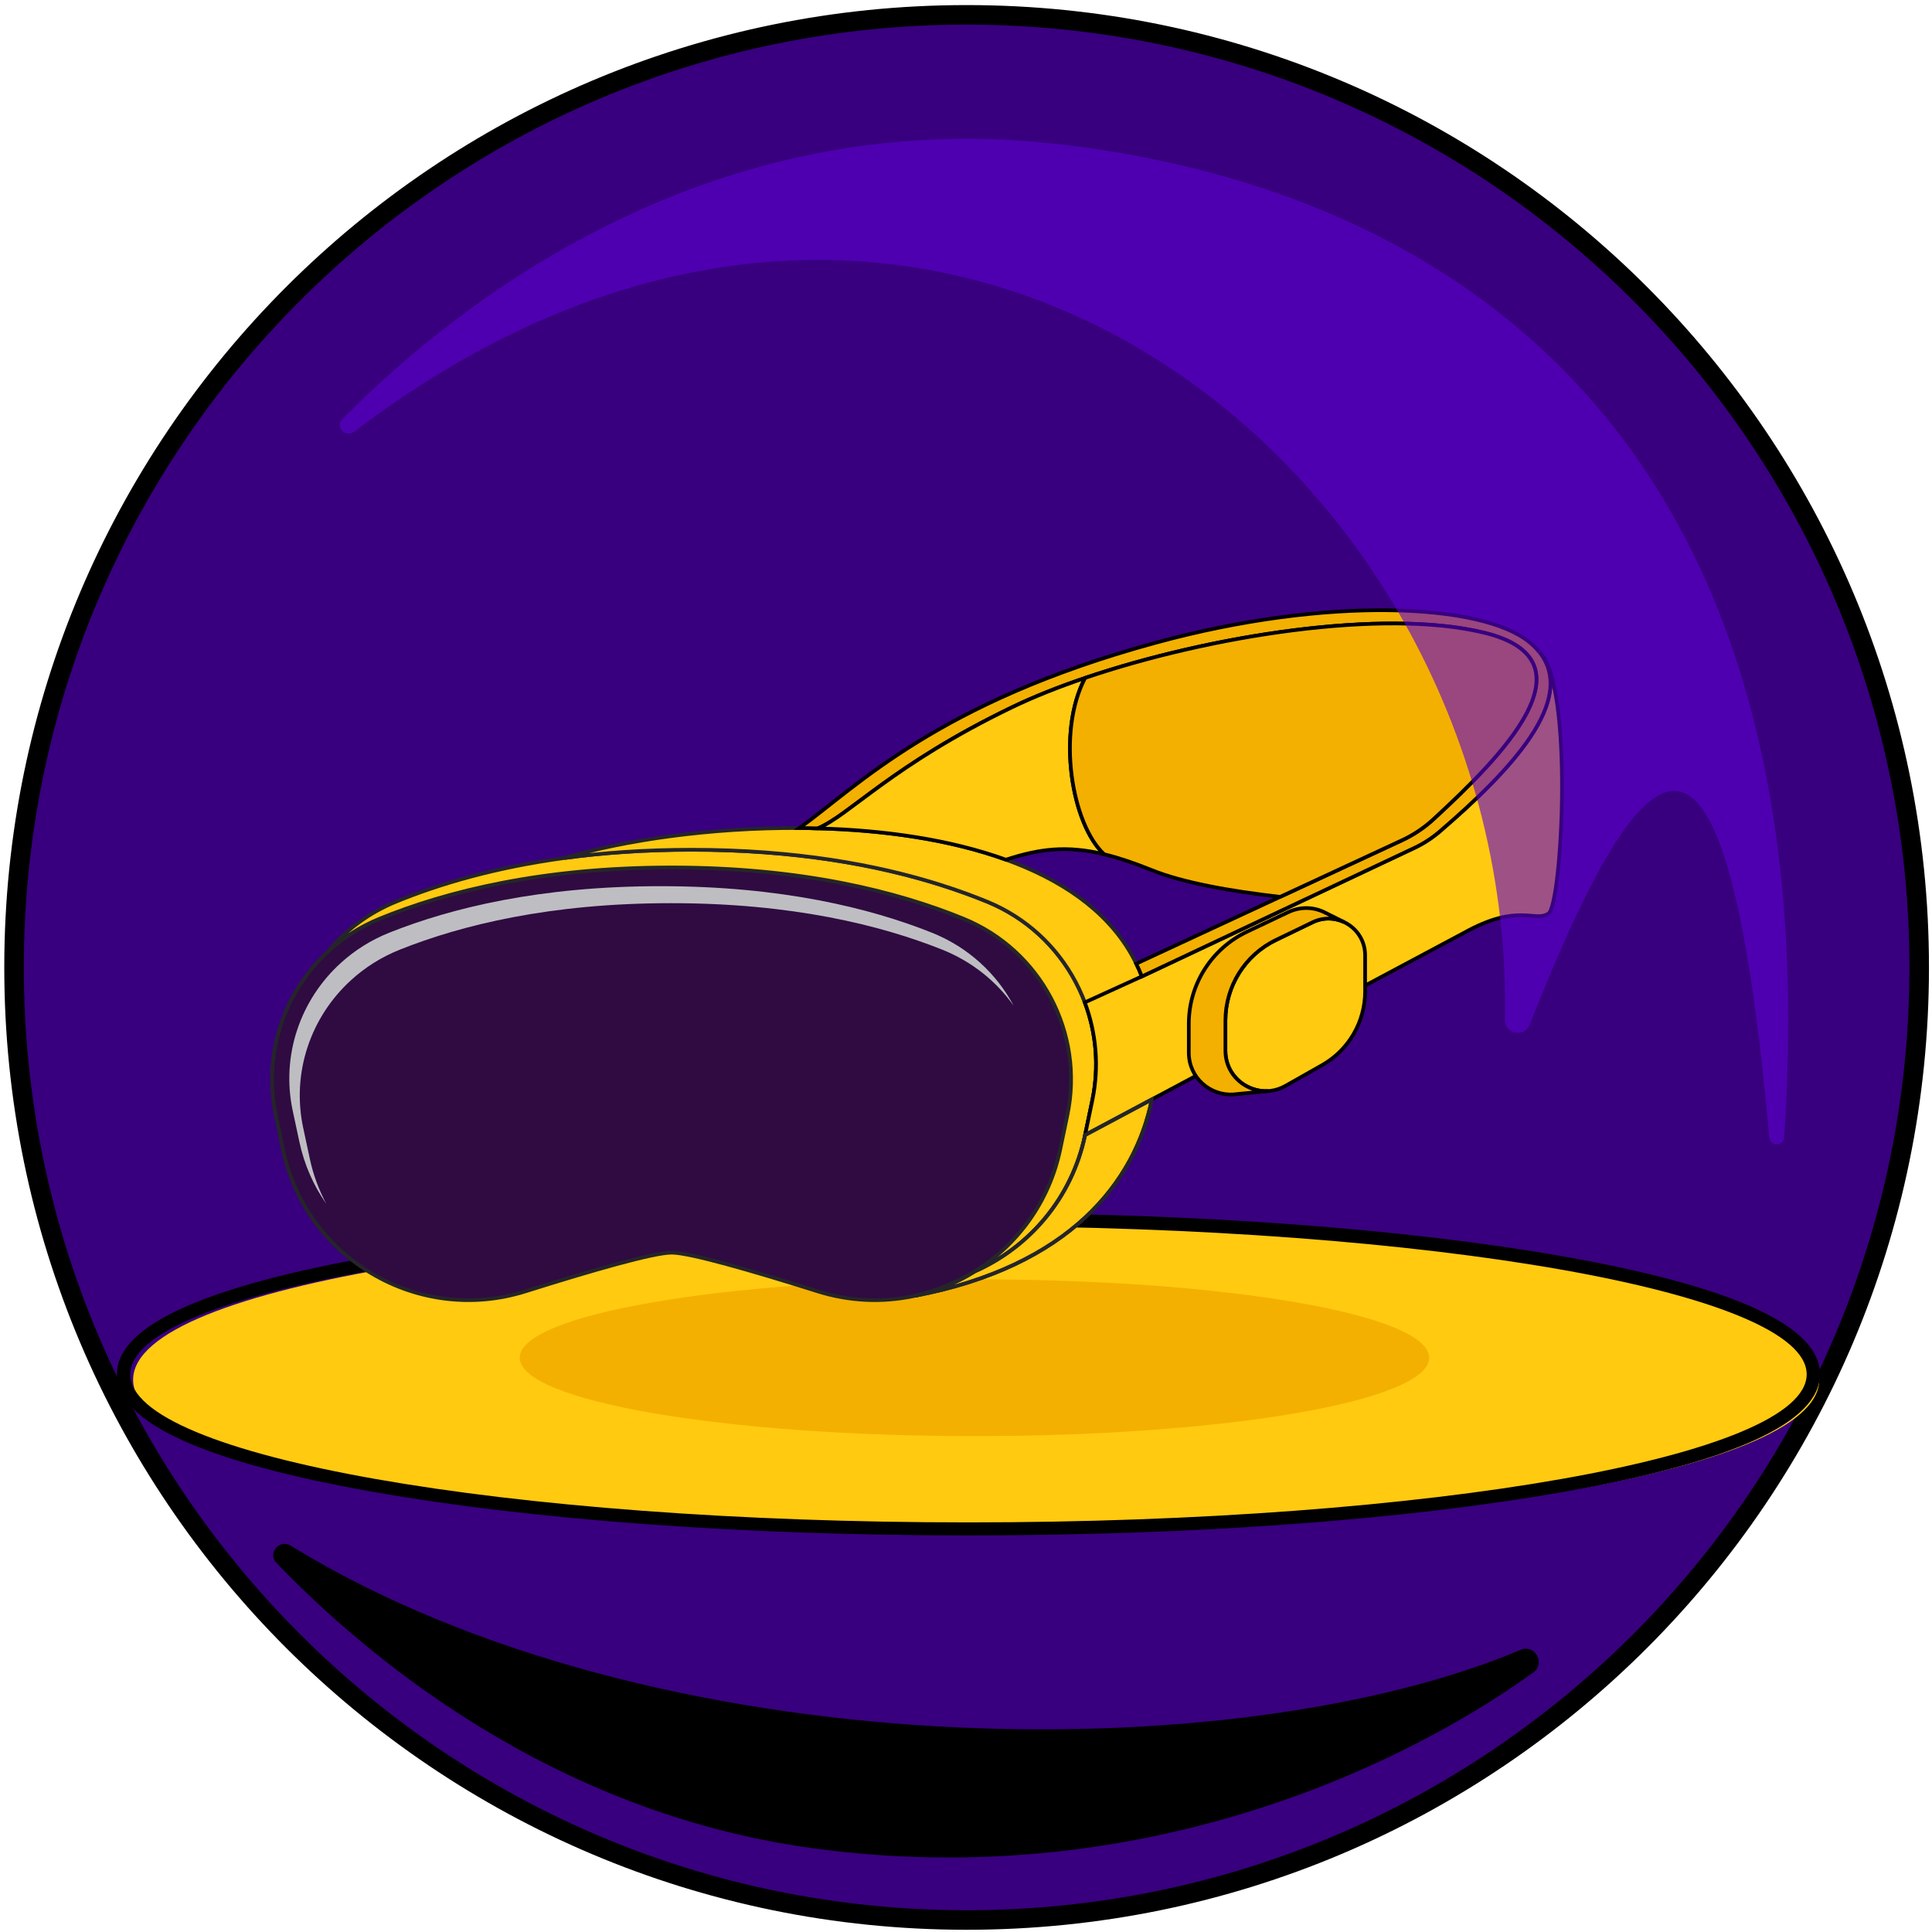
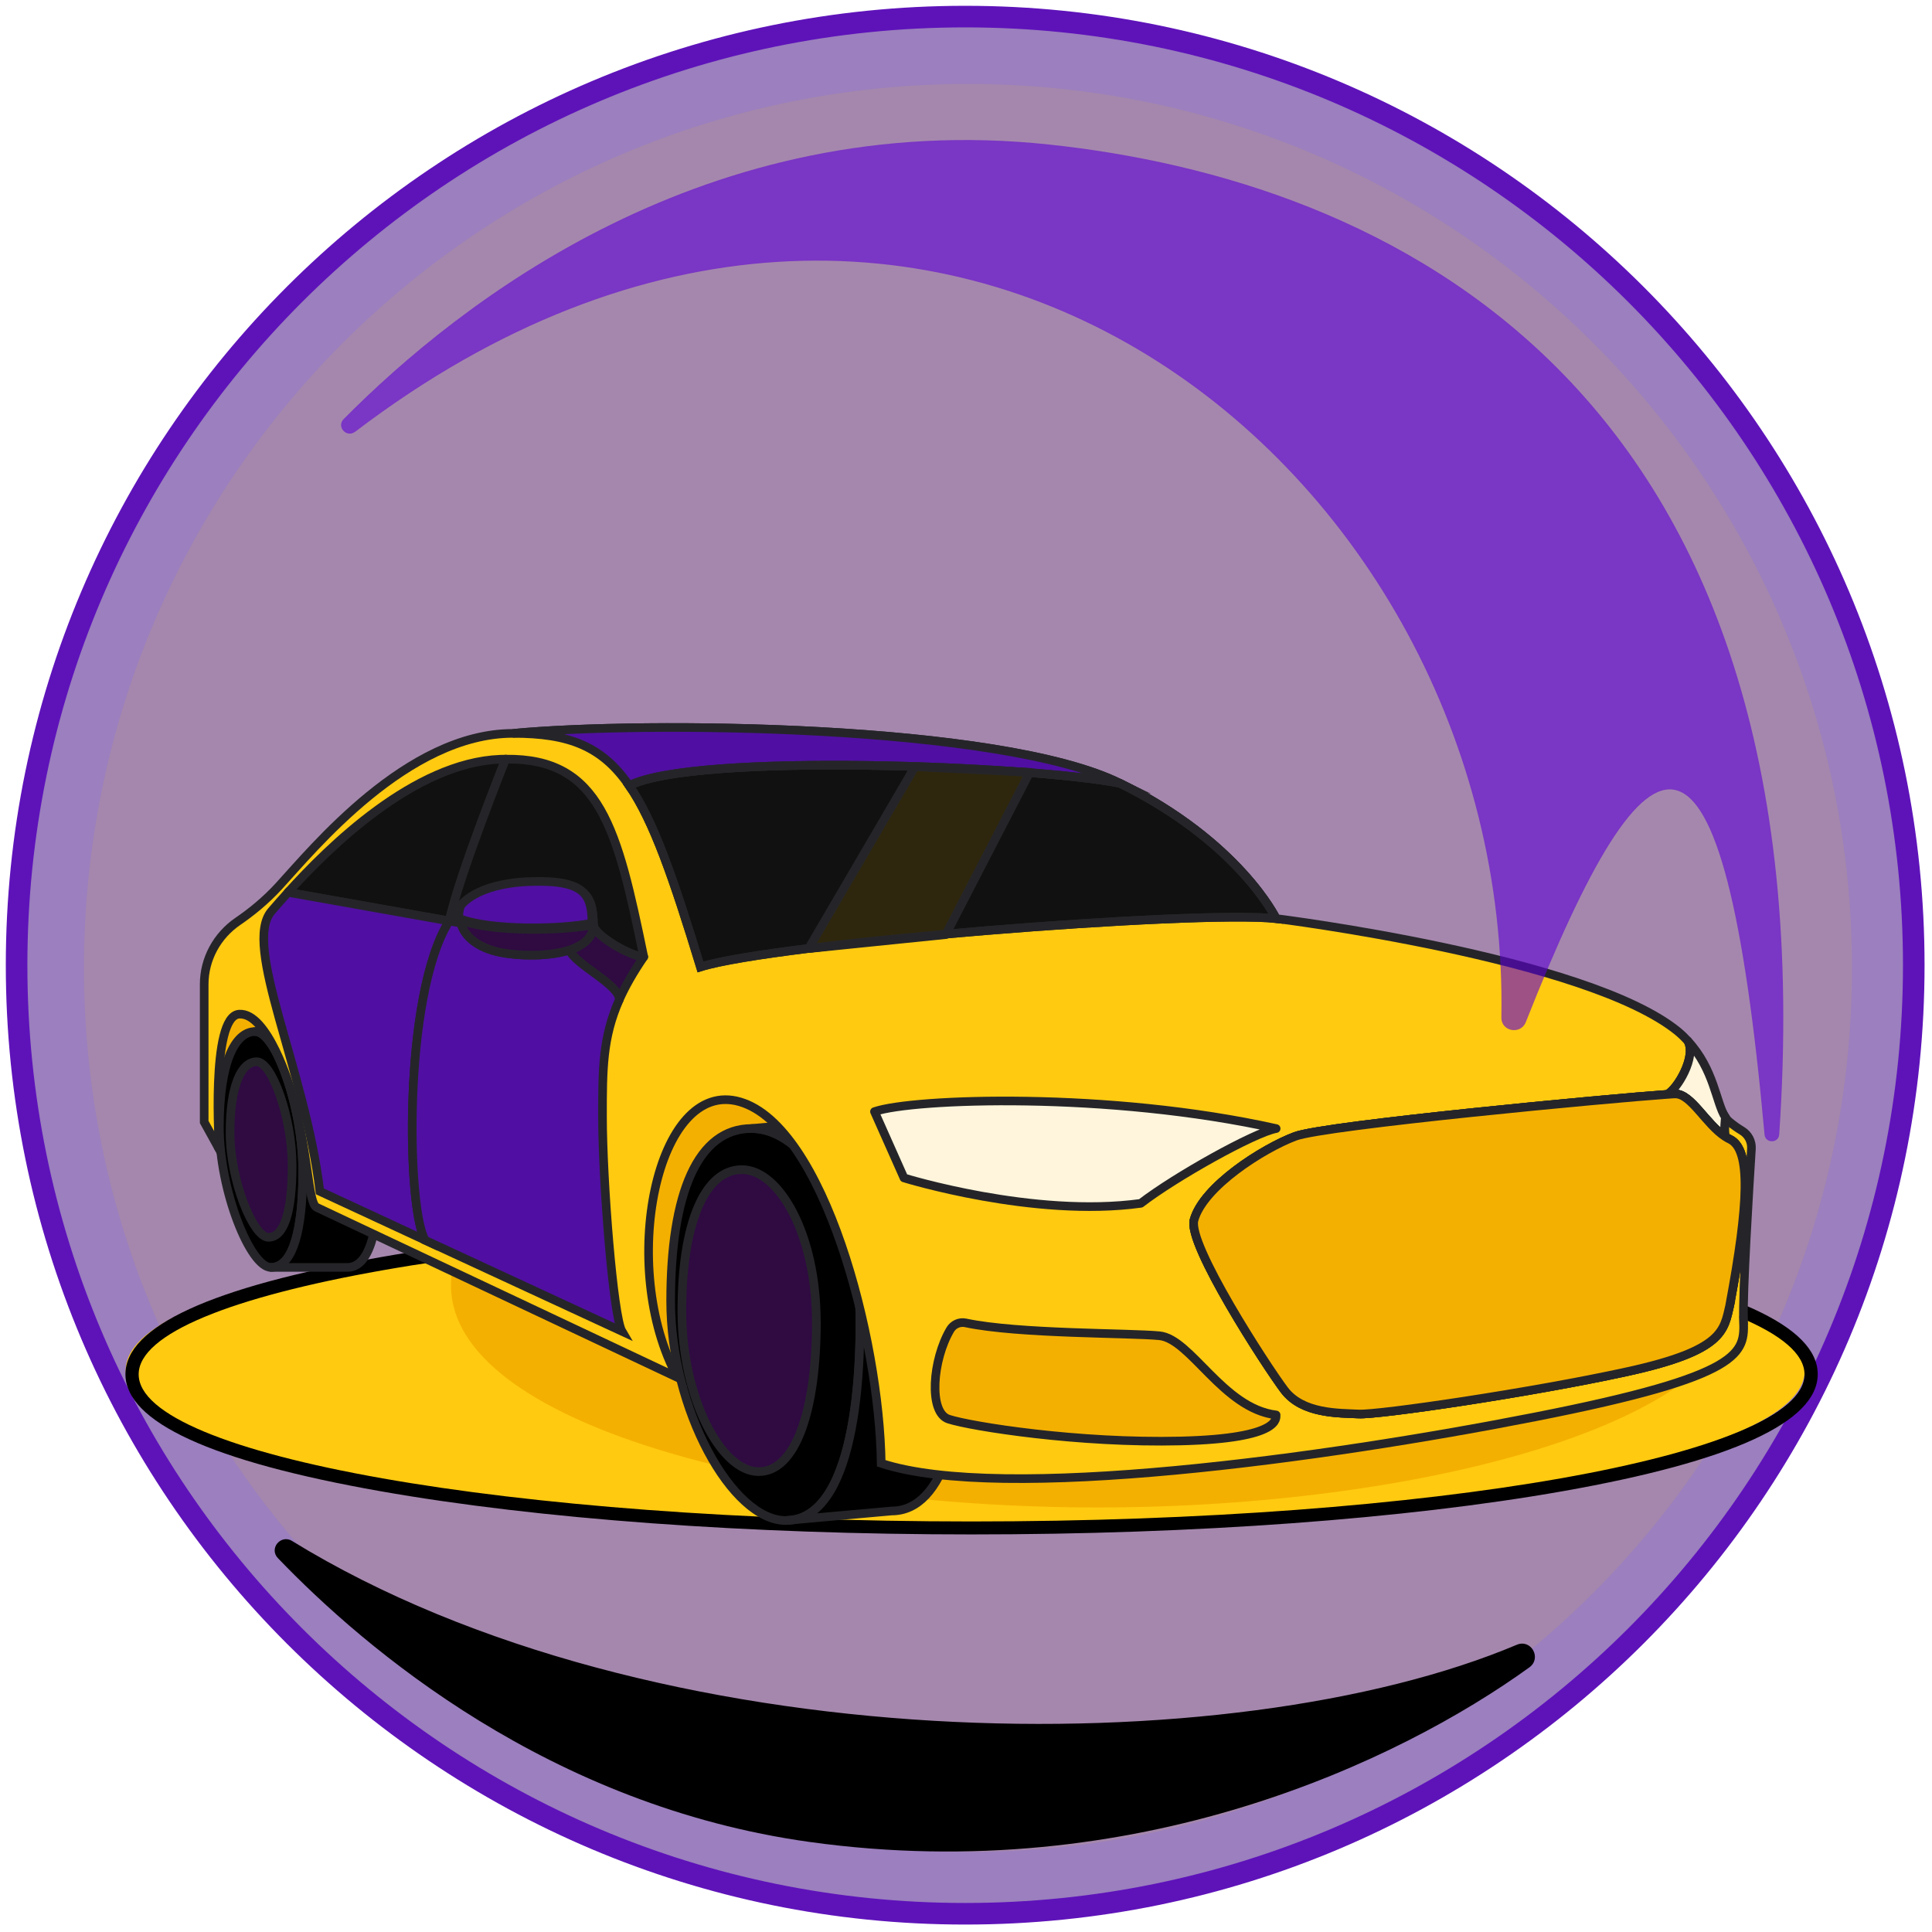
- <svg xmlns="http://www.w3.org/2000/svg" width="209" height="209" viewBox="0 0 209 209" fill="none">
-   <path d="M104.567 207.703C161.479 207.703 207.616 161.567 207.616 104.655C207.616 47.743 161.479 1.606 104.567 1.606C47.655 1.606 1.519 47.743 1.519 104.655C1.519 161.567 47.655 207.703 104.567 207.703Z" fill="#38007E" stroke="black" stroke-width="2.113" stroke-miterlimit="10" stroke-linecap="round" />
-   <path d="M105.602 165.965C60.769 165.965 14.4 159.718 14.4 149.264C14.4 138.81 60.769 132.563 105.602 132.563C150.434 132.563 196.803 138.81 196.803 149.264C196.803 159.718 150.434 165.965 105.602 165.965Z" fill="#FFCA10" />
-   <ellipse cx="105.415" cy="146.876" rx="49.191" ry="8.481" fill="#F4B000" />
-   <path d="M104.766 132.654C154.847 132.654 195.443 139.821 195.443 148.672C195.443 157.522 154.847 164.689 104.766 164.689C54.686 164.689 14.089 157.522 14.089 148.672C14.089 139.821 54.686 132.654 104.766 132.654ZM104.766 131.215C80.46 131.215 57.607 132.885 40.396 135.921C21.99 139.174 12.65 143.462 12.65 148.657C12.65 153.852 21.99 158.141 40.396 161.393C57.607 164.43 80.46 166.099 104.766 166.099C129.073 166.099 151.925 164.43 169.137 161.393C187.543 158.141 196.883 153.852 196.883 148.657C196.883 143.462 187.543 139.174 169.137 135.921C151.925 132.885 129.073 131.215 104.766 131.215Z" fill="black" />
-   <path d="M115.475 120.62L114.701 124.316C113.503 130.058 110.037 134.69 105.47 137.532C103.478 138.775 101.279 139.674 98.967 140.18C98.914 140.193 98.858 140.201 98.805 140.213C95.485 140.909 91.938 140.792 88.448 139.691C81.273 137.431 74.604 135.508 72.652 135.508C70.701 135.508 64.032 137.431 56.857 139.691C45.281 143.339 33.081 136.2 30.603 124.316L29.83 120.62C28.453 114.016 30.716 107.371 35.421 102.998C37.033 101.496 38.932 100.261 41.07 99.386C48.309 96.427 58.639 93.843 72.652 93.843C86.666 93.843 96.995 96.427 104.235 99.386C112.612 102.816 117.325 111.756 115.475 120.62Z" fill="#2F0B41" stroke="#252529" stroke-width="0.398" stroke-miterlimit="10" />
-   <path fill-rule="evenodd" clip-rule="evenodd" d="M109.659 108.806C107.795 106.166 105.158 104.022 101.938 102.735C95.211 100.048 85.613 97.703 72.591 97.703C59.569 97.703 49.971 100.048 43.244 102.735C41.257 103.529 39.493 104.65 37.995 106.013C33.623 109.983 31.52 116.014 32.799 122.008L33.518 125.364C33.889 127.104 34.495 128.731 35.296 130.224C33.926 128.264 32.917 126.009 32.387 123.526L31.668 120.17C30.389 114.175 32.492 108.144 36.864 104.175C38.362 102.811 40.126 101.69 42.113 100.896C48.84 98.21 58.438 95.865 71.46 95.865C84.482 95.865 94.08 98.21 100.807 100.896C104.746 102.471 107.812 105.327 109.659 108.806Z" fill="#BEBEC2" />
-   <path d="M118.165 119.038L117.383 122.783C115.954 129.63 111.338 134.922 105.467 137.53C110.035 134.687 113.5 130.055 114.699 124.314L115.472 120.617C117.323 111.754 112.61 102.814 104.232 99.384C96.993 96.424 86.659 93.841 72.65 93.841C58.64 93.841 48.307 96.424 41.067 99.384C38.929 100.259 37.031 101.494 35.419 102.996C37.35 100.655 39.869 98.756 42.837 97.542C47.562 95.606 53.587 93.833 61.074 92.816C65.2 92.254 69.771 91.926 74.808 91.926C85.999 91.926 94.875 93.553 101.718 95.716C103.552 96.295 105.236 96.91 106.783 97.542C115.266 101.012 120.04 110.065 118.165 119.038Z" fill="#FFCA10" stroke="#252529" stroke-width="0.398" stroke-miterlimit="10" />
-   <path d="M124.602 118.931C122.812 127.867 115.69 136.998 98.968 140.176C101.28 139.67 103.478 138.771 105.47 137.528C111.342 134.921 115.957 129.629 117.387 122.782L118.168 119.036C120.043 110.064 115.269 101.01 106.786 97.54C105.24 96.908 103.555 96.293 101.721 95.714C94.878 93.552 86.003 91.924 74.811 91.924C69.774 91.924 65.203 92.252 61.077 92.815C67.487 90.891 76.872 89.519 86.477 89.576C87.141 89.576 87.8 89.588 88.465 89.608H88.469C95.611 89.794 102.77 90.806 108.819 92.997C114.747 95.139 119.606 98.41 122.339 103.152C122.541 103.5 122.732 103.865 122.914 104.245C123.132 104.686 123.335 105.152 123.521 105.63C124.987 109.367 125.566 114.121 124.602 118.931Z" fill="#FFCA10" stroke="#252529" stroke-width="0.398" stroke-miterlimit="10" />
-   <path d="M167.518 98.816C166.044 99.832 164.287 97.601 158.339 100.929L147.674 106.618L132.664 114.627L129.36 116.392L124.598 118.931L117.383 122.782L118.164 119.036C118.925 115.392 118.589 111.732 117.35 108.44L123.517 105.63L141.163 97.305H141.167L152.986 91.73C153.986 91.26 154.913 90.657 155.751 89.94C163.473 83.304 170.644 75.679 166.518 70.537C170.263 73.882 168.984 97.811 167.518 98.816Z" fill="#FFCA10" stroke="black" stroke-width="0.398" stroke-miterlimit="10" />
-   <path d="M124.599 118.934C122.81 127.87 115.687 137.001 98.965 140.179C101.277 139.673 103.475 138.774 105.468 137.531C111.339 134.923 115.955 129.631 117.384 122.784L124.599 118.934Z" stroke="#252529" stroke-width="0.398" stroke-miterlimit="10" />
-   <path d="M147.676 103.337V107.24C147.676 110.548 145.898 113.601 143.015 115.229L139.063 117.464C138.545 117.759 138.002 117.933 137.46 118.002L137.193 118.027C136.585 118.067 135.982 117.974 135.427 117.763C133.808 117.172 132.561 115.638 132.561 113.674V110.398C132.561 106.685 134.682 103.3 138.027 101.689L141.995 99.769C142.776 99.393 143.594 99.296 144.355 99.429C144.712 99.486 145.06 99.595 145.384 99.745L145.493 99.798C146.756 100.438 147.676 101.737 147.676 103.337Z" fill="#FFCA10" stroke="black" stroke-width="0.398" stroke-miterlimit="10" />
-   <path d="M145.386 99.743C145.062 99.593 144.714 99.484 144.358 99.427C143.597 99.293 142.779 99.39 141.997 99.767L138.029 101.686C134.685 103.298 132.563 106.683 132.563 110.396V113.671C132.563 115.635 133.81 117.17 135.43 117.761C135.984 117.971 136.588 118.065 137.195 118.024L133.668 118.368L133.401 118.393C130.935 118.546 128.603 116.611 128.603 113.878V110.756C128.603 106.492 131.061 102.613 134.911 100.787L139.369 98.674C140.669 98.058 142.058 98.119 143.212 98.658L143.406 98.755L145.386 99.743Z" fill="#F4B000" stroke="black" stroke-width="0.398" stroke-miterlimit="10" />
-   <path d="M155.756 89.942C154.918 90.659 153.991 91.262 152.991 91.732L141.172 97.307H141.168L123.522 105.632C123.336 105.154 123.133 104.689 122.915 104.247L138.479 97.02H138.483L151.626 90.918C152.885 90.335 154.043 89.565 155.064 88.626C162.291 81.961 172.863 71.458 160.579 68.454C149.646 65.781 130.838 68.77 117.388 73.337C114.46 74.329 111.788 75.398 109.504 76.499C96.515 82.763 91.895 88.189 88.469 89.61H88.465C87.801 89.59 87.141 89.578 86.477 89.578C92.612 85.201 101.281 75.993 125.077 69.515C143.625 64.461 160.263 65.263 165.413 69.442C165.842 69.79 166.211 70.154 166.515 70.531C166.519 70.531 166.519 70.535 166.523 70.539C170.649 75.681 163.478 83.306 155.756 89.942Z" fill="#F4B000" stroke="black" stroke-width="0.398" stroke-miterlimit="10" />
-   <path d="M166.512 70.532C166.491 70.511 166.471 70.495 166.45 70.478" stroke="#252529" stroke-width="0.398" stroke-miterlimit="10" />
-   <path d="M119.443 92.414C115.438 91.446 112.482 91.803 108.818 93.001C102.769 90.811 95.61 89.798 88.468 89.612C91.893 88.191 96.513 82.765 109.502 76.501C111.786 75.4 114.458 74.331 117.386 73.339C114.264 79.259 115.948 89.191 119.443 92.414Z" fill="#FFCA10" stroke="black" stroke-width="0.398" stroke-miterlimit="10" />
-   <path d="M155.064 88.625C154.044 89.564 152.886 90.334 151.626 90.917L138.483 97.019H138.479C132.96 96.387 127.931 95.476 124.563 94.116C122.639 93.338 120.967 92.779 119.445 92.411C115.95 89.188 114.266 79.256 117.388 73.336C130.839 68.769 149.646 65.781 160.579 68.453C172.864 71.457 162.292 81.96 155.064 88.625Z" fill="#F4B000" stroke="black" stroke-width="0.398" stroke-miterlimit="10" />
-   <path opacity="0.6" d="M38.297 46.71C100.62 -0.721 163.905 50.688 162.814 110.34C162.785 111.862 164.91 112.25 165.47 110.843C179.041 76.508 186.967 73.966 191.405 123.063C191.491 124.04 192.941 124.026 192.999 123.035C198.613 40.679 149.617 19.34 113.687 15.506C76.538 11.542 49.67 32.58 37.047 45.332C36.229 46.15 37.363 47.414 38.282 46.71H38.297Z" fill="#5E00D4" />
-   <path d="M31.444 167.208C70.604 191.247 133.659 191.491 164.49 178.481C166.056 177.82 167.219 179.946 165.855 180.936C151.753 191.118 123.147 204.832 87.692 199.906C59.431 195.986 39.413 178.969 29.907 169.075C28.902 168.027 30.223 166.447 31.458 167.208H31.444Z" fill="black" />
+ <svg xmlns="http://www.w3.org/2000/svg" width="141" height="141" viewBox="0 0 141 141" fill="none">
+   <g id="Group">
+     <path id="Vector" d="M70.44 139.669C108.674 139.669 139.669 108.674 139.669 70.44C139.669 32.206 108.674 1.211 70.44 1.211C32.206 1.211 1.211 32.206 1.211 70.44C1.211 108.674 32.206 139.669 70.44 139.669Z" fill="#38007E" fill-opacity="0.5" stroke="#5E13B9" stroke-width="1.575" stroke-miterlimit="10" stroke-linecap="round" />
+     <path id="Vector_2" opacity="0.1" d="M70.644 135.16C106.275 135.16 135.16 106.275 135.16 70.643C135.16 35.012 106.275 6.127 70.644 6.127C35.012 6.127 6.127 35.012 6.127 70.643C6.127 106.275 35.012 135.16 70.644 135.16Z" fill="#FFCA10" />
+     <g id="Group_2">
+       <path id="Vector_3" d="M70.441 111.232C40.322 111.232 9.171 107.036 9.171 100.012C9.171 92.989 40.322 88.793 70.441 88.793C100.56 88.793 131.711 92.989 131.711 100.012C131.711 107.036 100.56 111.232 70.441 111.232Z" fill="#FFCA10" />
+       <path id="Vector_4" d="M80.114 110.018C56.913 110.018 32.916 103.954 32.916 93.805C32.916 83.656 56.913 77.592 80.114 77.592C103.315 77.592 127.312 83.656 127.312 93.805C127.312 103.954 103.315 110.018 80.114 110.018Z" fill="#F4B000" />
+       <path id="Vector_5" d="M70.908 89.564C104.48 89.564 131.695 94.368 131.695 100.301C131.695 106.234 104.48 111.038 70.908 111.038C37.335 111.038 10.12 106.234 10.12 100.301C10.12 94.368 37.335 89.564 70.908 89.564ZM70.908 88.599C54.613 88.599 39.294 89.718 27.755 91.753C15.416 93.934 9.155 96.809 9.155 100.291C9.155 103.774 15.416 106.649 27.755 108.829C39.294 110.865 54.613 111.984 70.908 111.984C87.202 111.984 102.522 110.865 114.06 108.829C126.399 106.649 132.66 103.774 132.66 100.291C132.66 96.809 126.399 93.934 114.06 91.753C102.522 89.718 87.202 88.599 70.908 88.599Z" fill="black" />
+       <g id="Group 14589">
+         <path id="Vector 120" d="M16.332 84.341L15.924 83.728L15.515 73.313L19.804 72.904L21.438 84.137L16.332 84.341Z" fill="#F4B000" stroke="#252529" stroke-width="0.63" stroke-linecap="round" stroke-linejoin="round" />
+         <path id="Vector 119" d="M59.627 100.474H49.416L46.761 98.024L45.535 79.235H59.627V100.474Z" fill="#F4B000" stroke="#252529" stroke-width="0.63" stroke-linecap="round" stroke-linejoin="round" />
+         <path id="Vector_6" d="M62.764 96.48C62.764 101.022 62.269 105.144 61.097 107.819C60.341 109.543 59.3 110.67 57.928 110.915H57.911C57.727 110.952 57.539 110.968 57.343 110.968C53.406 110.968 48.946 102.836 48.946 94.957C48.946 87.078 50.919 82.36 54.856 82.36C56.139 82.36 57.429 83.026 58.581 84.194C60.958 86.608 62.764 91.171 62.764 96.48Z" fill="black" stroke="#252529" stroke-width="0.63" stroke-linecap="round" stroke-linejoin="round" />
+         <path id="Vector_7" d="M22.095 85.456C22.095 85.77 22.091 86.073 22.087 86.367C21.981 90.414 21.184 92.498 19.775 92.498C18.264 92.498 16.009 86.889 16.009 82.249C16.009 77.609 17.116 75.285 18.627 75.285C19.677 75.285 20.939 77.953 21.613 81.134C21.911 82.535 22.095 84.038 22.095 85.456Z" fill="black" stroke="#252529" stroke-width="0.63" stroke-linecap="round" stroke-linejoin="round" />
+         <path id="Vector_8" d="M27.674 85.456C27.674 90.1 26.866 92.498 25.35 92.498H19.775C21.184 92.498 21.981 90.414 22.087 86.367C22.091 86.073 22.095 85.77 22.095 85.456C22.095 84.038 21.911 82.535 21.613 81.134C20.939 77.953 19.677 75.285 18.627 75.285H24.207C25.718 75.285 27.674 80.816 27.674 85.456Z" fill="black" stroke="#252529" stroke-width="0.63" stroke-linecap="round" stroke-linejoin="round" />
+         <path id="Vector_9" d="M70.492 95.79C70.492 103.665 69.005 110.274 65.068 110.274L57.928 110.915C59.3 110.67 60.342 109.543 61.098 107.819C62.27 105.144 62.764 101.022 62.764 96.48C62.764 91.171 60.959 86.608 58.582 84.194C57.43 83.026 56.139 82.36 54.856 82.36L61.772 81.744H61.788L62.58 81.67C66.518 81.67 70.492 87.911 70.492 95.79Z" fill="black" stroke="#252529" stroke-width="0.63" stroke-linecap="round" stroke-linejoin="round" />
+         <path id="Vector_10" d="M127.242 96.349C127.336 98.727 127.352 100.397 112.031 103.407C96.71 106.422 73.106 109.681 64.312 106.793C64.186 97.64 60.117 82.221 54.015 80.416C47.913 78.61 45.078 92.498 49.449 100.532L23.108 88.111C22.446 87.796 22.532 83.892 21.184 79.436C21.184 79.436 19.55 73.852 17.443 74.015C15.335 74.179 16.009 83.892 16.009 83.892L14.902 81.886V71.838C14.902 69.992 15.837 68.281 17.365 67.239C18.292 66.606 19.362 65.752 20.355 64.67C22.838 61.966 29.708 53.528 37.436 53.523C46.994 52.613 72.975 52.854 81.72 57.159C90.465 61.464 93.132 67.039 93.132 67.039C93.132 67.039 115.85 69.861 122.467 75.286C122.729 75.506 122.965 75.735 123.178 75.968C123.831 77.107 122.402 79.517 121.663 79.868C117.639 80.15 96.706 82.115 94.529 82.932C92.181 83.814 87.81 86.591 87.144 89.046C86.662 90.823 92.405 99.674 93.729 101.435C95.052 103.199 97.695 103.121 99.165 103.195C100.631 103.268 111.717 101.647 118.767 100.103C125.812 98.559 125.812 97.089 126.245 95.255C127.634 87.837 127.818 83.879 126.245 83.14C126.139 83.087 126.033 83.03 125.927 82.96C125.796 82.56 125.927 81.543 125.927 81.543C126.017 81.682 126.119 81.796 126.233 81.886C126.564 82.16 126.874 82.368 127.132 82.523C127.589 82.801 127.855 83.303 127.822 83.839C127.65 86.551 127.168 94.393 127.246 96.349H127.242Z" fill="#FFCA10" stroke="#252529" stroke-width="0.63" stroke-miterlimit="10" />
+         <path id="Vector_11" d="M93.133 67.04C87.173 66.41 56.625 68.841 51.12 70.569C49.139 64.082 47.705 59.924 45.924 57.339C50.662 54.892 75.381 55.897 81.721 57.159C90.465 61.464 93.133 67.04 93.133 67.04Z" fill="#111111" stroke="#252529" stroke-width="0.63" stroke-miterlimit="10" />
+         <path id="Vector_12" d="M81.72 57.158C75.38 55.896 50.661 54.892 45.923 57.338C43.934 54.446 41.52 53.523 37.448 53.523C47.005 52.612 72.975 52.853 81.72 57.158Z" fill="#500FA2" stroke="#252529" stroke-width="0.63" stroke-miterlimit="10" />
+         <path id="Vector_13" d="M125.923 82.96C124.514 82.058 123.439 79.836 122.275 79.836C122.185 79.836 121.977 79.848 121.663 79.868C122.402 79.517 123.831 77.107 123.178 75.968C125.114 78.063 125.228 80.481 125.923 81.543C125.923 81.543 125.792 82.56 125.923 82.96Z" fill="#FFF5DC" stroke="#252529" stroke-width="0.63" stroke-linecap="round" stroke-linejoin="round" />
+         <path id="Vector_14" d="M126.242 95.255C125.809 97.089 125.809 98.559 118.764 100.103C111.714 101.647 100.628 103.268 99.162 103.195C97.692 103.121 95.049 103.199 93.726 101.434C92.402 99.674 86.659 90.823 87.141 89.046C87.807 86.591 92.178 83.814 94.526 82.932C96.703 82.115 117.636 80.15 121.659 79.873C121.974 79.848 122.182 79.836 122.272 79.836C123.436 79.836 124.51 82.058 125.92 82.96C126.026 83.03 126.132 83.087 126.238 83.14C127.811 83.879 127.627 87.837 126.238 95.255H126.242Z" stroke="#252529" stroke-width="0.63" stroke-miterlimit="10" />
+         <path id="Vector_15" d="M37.448 53.523H37.436" stroke="#252529" stroke-width="0.63" stroke-miterlimit="10" />
+         <path id="Vector_16" d="M59.582 96.479C59.582 102.859 58.095 107.401 55.363 107.401C52.63 107.401 49.763 102.051 49.763 95.671C49.763 89.291 51.417 85.361 54.146 85.361C56.874 85.361 59.578 90.099 59.578 96.479H59.582Z" fill="#2F0B41" stroke="#252529" stroke-width="0.63" stroke-linecap="round" stroke-linejoin="round" />
+         <path id="Vector_17" d="M63.821 81.126L65.974 85.966C65.974 85.966 75.438 88.903 83.255 87.821C85.763 85.885 91.547 82.65 93.136 82.364C80.96 79.648 66.623 80.158 63.825 81.126H63.821Z" fill="#FFF5DC" stroke="#252529" stroke-width="0.63" stroke-linecap="round" stroke-linejoin="round" />
+         <path id="Vector_18" d="M69.344 97.048C69.573 96.656 70.026 96.451 70.471 96.545C74.29 97.362 82.459 97.272 84.62 97.485C86.915 97.713 89.256 102.79 93.132 103.264C93.099 103.444 93.634 104.98 86.172 105.164C78.71 105.347 70.892 104.106 69.234 103.571C67.743 103.093 68.057 99.225 69.348 97.043L69.344 97.048Z" fill="#F4B000" stroke="#252529" stroke-width="0.63" stroke-linecap="round" stroke-linejoin="round" />
+         <path id="Vector_19" d="M126.242 95.255C125.809 97.089 125.809 98.559 118.764 100.103C111.714 101.647 100.628 103.268 99.162 103.195C97.692 103.121 95.049 103.199 93.726 101.434C92.402 99.674 86.659 90.823 87.141 89.046C87.807 86.591 92.178 83.814 94.526 82.932C96.703 82.115 117.636 80.15 121.659 79.873C121.974 79.848 122.182 79.836 122.272 79.836C123.436 79.836 124.51 82.058 125.92 82.96C126.026 83.03 126.132 83.087 126.238 83.14C127.811 83.879 127.627 87.837 126.238 95.255H126.242Z" fill="#F4B000" stroke="#252529" stroke-width="0.63" stroke-linecap="round" stroke-linejoin="round" />
+         <path id="Vector_20" d="M21.32 85.06C21.32 88.515 20.715 90.3 19.592 90.3C18.469 90.3 16.79 86.126 16.79 82.671C16.79 79.215 17.611 77.487 18.738 77.487C19.866 77.487 21.32 81.605 21.32 85.06Z" fill="#2F0B41" stroke="#252529" stroke-width="0.63" stroke-linecap="round" stroke-linejoin="round" />
+         <path id="Vector_21" d="M36.902 55.402C36.902 55.402 33.52 63.833 32.789 67.215L21.021 65.123C24.011 61.815 30.22 55.672 36.493 55.41C36.632 55.406 36.767 55.402 36.902 55.402Z" fill="#111111" stroke="#252529" stroke-width="0.63" stroke-linecap="round" stroke-linejoin="round" />
+         <path id="Vector_22" d="M31.048 90.521C26.837 88.568 23.345 86.947 23.345 86.947C22.242 77.908 17.667 68.983 19.816 66.492C20.122 66.141 20.526 65.671 21.021 65.123L32.788 67.215C29.349 72.655 29.704 88.536 31.048 90.521Z" fill="#500FA2" stroke="#252529" stroke-width="0.63" stroke-miterlimit="10" />
+         <path id="Vector_23" d="M46.982 69.833L46.475 69.739H46.471C45.344 69.392 43.318 68.154 43.306 67.477C43.273 65.451 42.857 64.311 38.805 64.45C34.753 64.589 33.715 66.219 33.715 66.219C33.601 66.525 33.56 66.835 33.597 67.138C33.605 67.215 33.621 67.297 33.642 67.374L32.788 67.215C33.519 63.833 36.901 55.403 36.901 55.403C43.849 55.309 45.058 60.533 46.982 69.833Z" fill="#111111" stroke="#252529" stroke-width="0.63" stroke-linecap="round" stroke-linejoin="round" />
+         <path id="Vector_24" d="M43.306 67.476C41.084 67.954 35.831 68.036 33.597 67.137C33.56 66.835 33.601 66.525 33.715 66.218C33.715 66.218 34.753 64.588 38.805 64.45C42.857 64.311 43.273 65.45 43.306 67.476Z" stroke="#252529" stroke-width="0.63" stroke-linecap="round" stroke-linejoin="round" />
+         <path id="Vector_25" d="M46.983 69.833C46.206 70.968 45.627 71.989 45.198 72.953C45.198 71.85 42.032 70.441 41.546 69.338C41.844 69.245 42.122 69.122 42.359 68.979C42.939 68.636 43.306 68.146 43.306 67.476C43.319 68.154 45.345 69.392 46.472 69.739H46.476C46.68 69.804 46.856 69.837 46.983 69.833Z" fill="#2F0B41" stroke="#252529" stroke-width="0.63" stroke-linecap="round" stroke-linejoin="round" />
+         <path id="Vector_26" d="M45.393 97.166C44.392 96.708 37.003 93.281 31.052 90.524C31.052 90.524 31.052 90.52 31.048 90.52C29.704 88.535 29.349 72.655 32.788 67.214L33.642 67.373C33.858 68.239 34.695 69.015 36.072 69.399C37.305 69.746 39.83 69.898 41.545 69.338C42.031 70.441 45.197 71.85 45.197 72.953V72.961C43.967 75.738 43.971 78.071 43.971 81.506C43.971 86.142 44.755 96.091 45.393 97.166Z" fill="#500FA2" stroke="#252529" stroke-width="0.63" stroke-miterlimit="10" />
+         <path id="Vector_27" d="M43.306 67.476C43.306 68.146 42.938 68.636 42.358 68.979C42.122 69.122 41.844 69.245 41.546 69.339C39.83 69.898 37.306 69.747 36.072 69.4C34.696 69.016 33.859 68.24 33.642 67.374C33.622 67.296 33.605 67.215 33.597 67.137C35.831 68.036 41.084 67.954 43.306 67.476Z" fill="#2F0B41" stroke="#252529" stroke-width="0.63" stroke-linecap="round" stroke-linejoin="round" />
+         <path id="Vector_28" d="M43.208 67.365C40.986 67.843 35.733 67.924 33.499 67.026C33.462 66.724 33.503 66.413 33.617 66.107C33.617 66.107 34.655 64.477 38.707 64.338C42.759 64.199 43.175 65.339 43.208 67.365Z" fill="#500FA2" stroke="#252529" stroke-width="0.63" stroke-linecap="round" stroke-linejoin="round" />
+         <path id="Vector_29" d="M33.597 67.136C33.597 67.136 33.589 67.132 33.585 67.132" stroke="#252529" stroke-width="0.63" stroke-linecap="round" stroke-linejoin="round" />
+         <path id="Vector_30" d="M57.928 110.915L57.912 110.919L57.344 110.968" stroke="#252529" stroke-width="0.63" stroke-linecap="round" stroke-linejoin="round" />
+         <path id="Vector 121" d="M59.015 69.229L66.775 55.954L75.148 56.363L69.022 68.208L59.015 69.229Z" fill="#2F270D" stroke="#252529" stroke-width="0.63" stroke-linecap="round" stroke-linejoin="round" />
+         <path id="Vector_31" d="M93.133 67.04C87.173 66.41 56.625 68.841 51.12 70.569C49.139 64.082 47.705 59.924 45.924 57.339C50.662 54.892 75.381 55.897 81.721 57.159C90.465 61.464 93.133 67.04 93.133 67.04Z" stroke="#252529" stroke-width="0.63" stroke-miterlimit="10" />
+       </g>
+     </g>
+     <path id="Vector_32" opacity="0.6" d="M25.92 31.511C67.789 -0.354 110.305 34.184 109.572 74.258C109.552 75.281 110.98 75.541 111.356 74.596C120.473 51.529 125.798 49.822 128.779 82.806C128.837 83.462 129.812 83.452 129.85 82.787C133.622 27.459 100.706 13.123 76.568 10.548C51.611 7.885 33.561 22.018 25.081 30.585C24.531 31.135 25.293 31.984 25.91 31.511H25.92Z" fill="#5E00D4" />
+     <path id="Vector_33" d="M21.317 112.464C47.625 128.614 89.986 128.778 110.699 120.037C111.751 119.594 112.532 121.021 111.615 121.687C102.142 128.527 82.924 137.74 59.105 134.431C40.119 131.797 26.671 120.365 20.285 113.718C19.609 113.014 20.497 111.953 21.326 112.464H21.317Z" fill="black" />
+   </g>
</svg>
